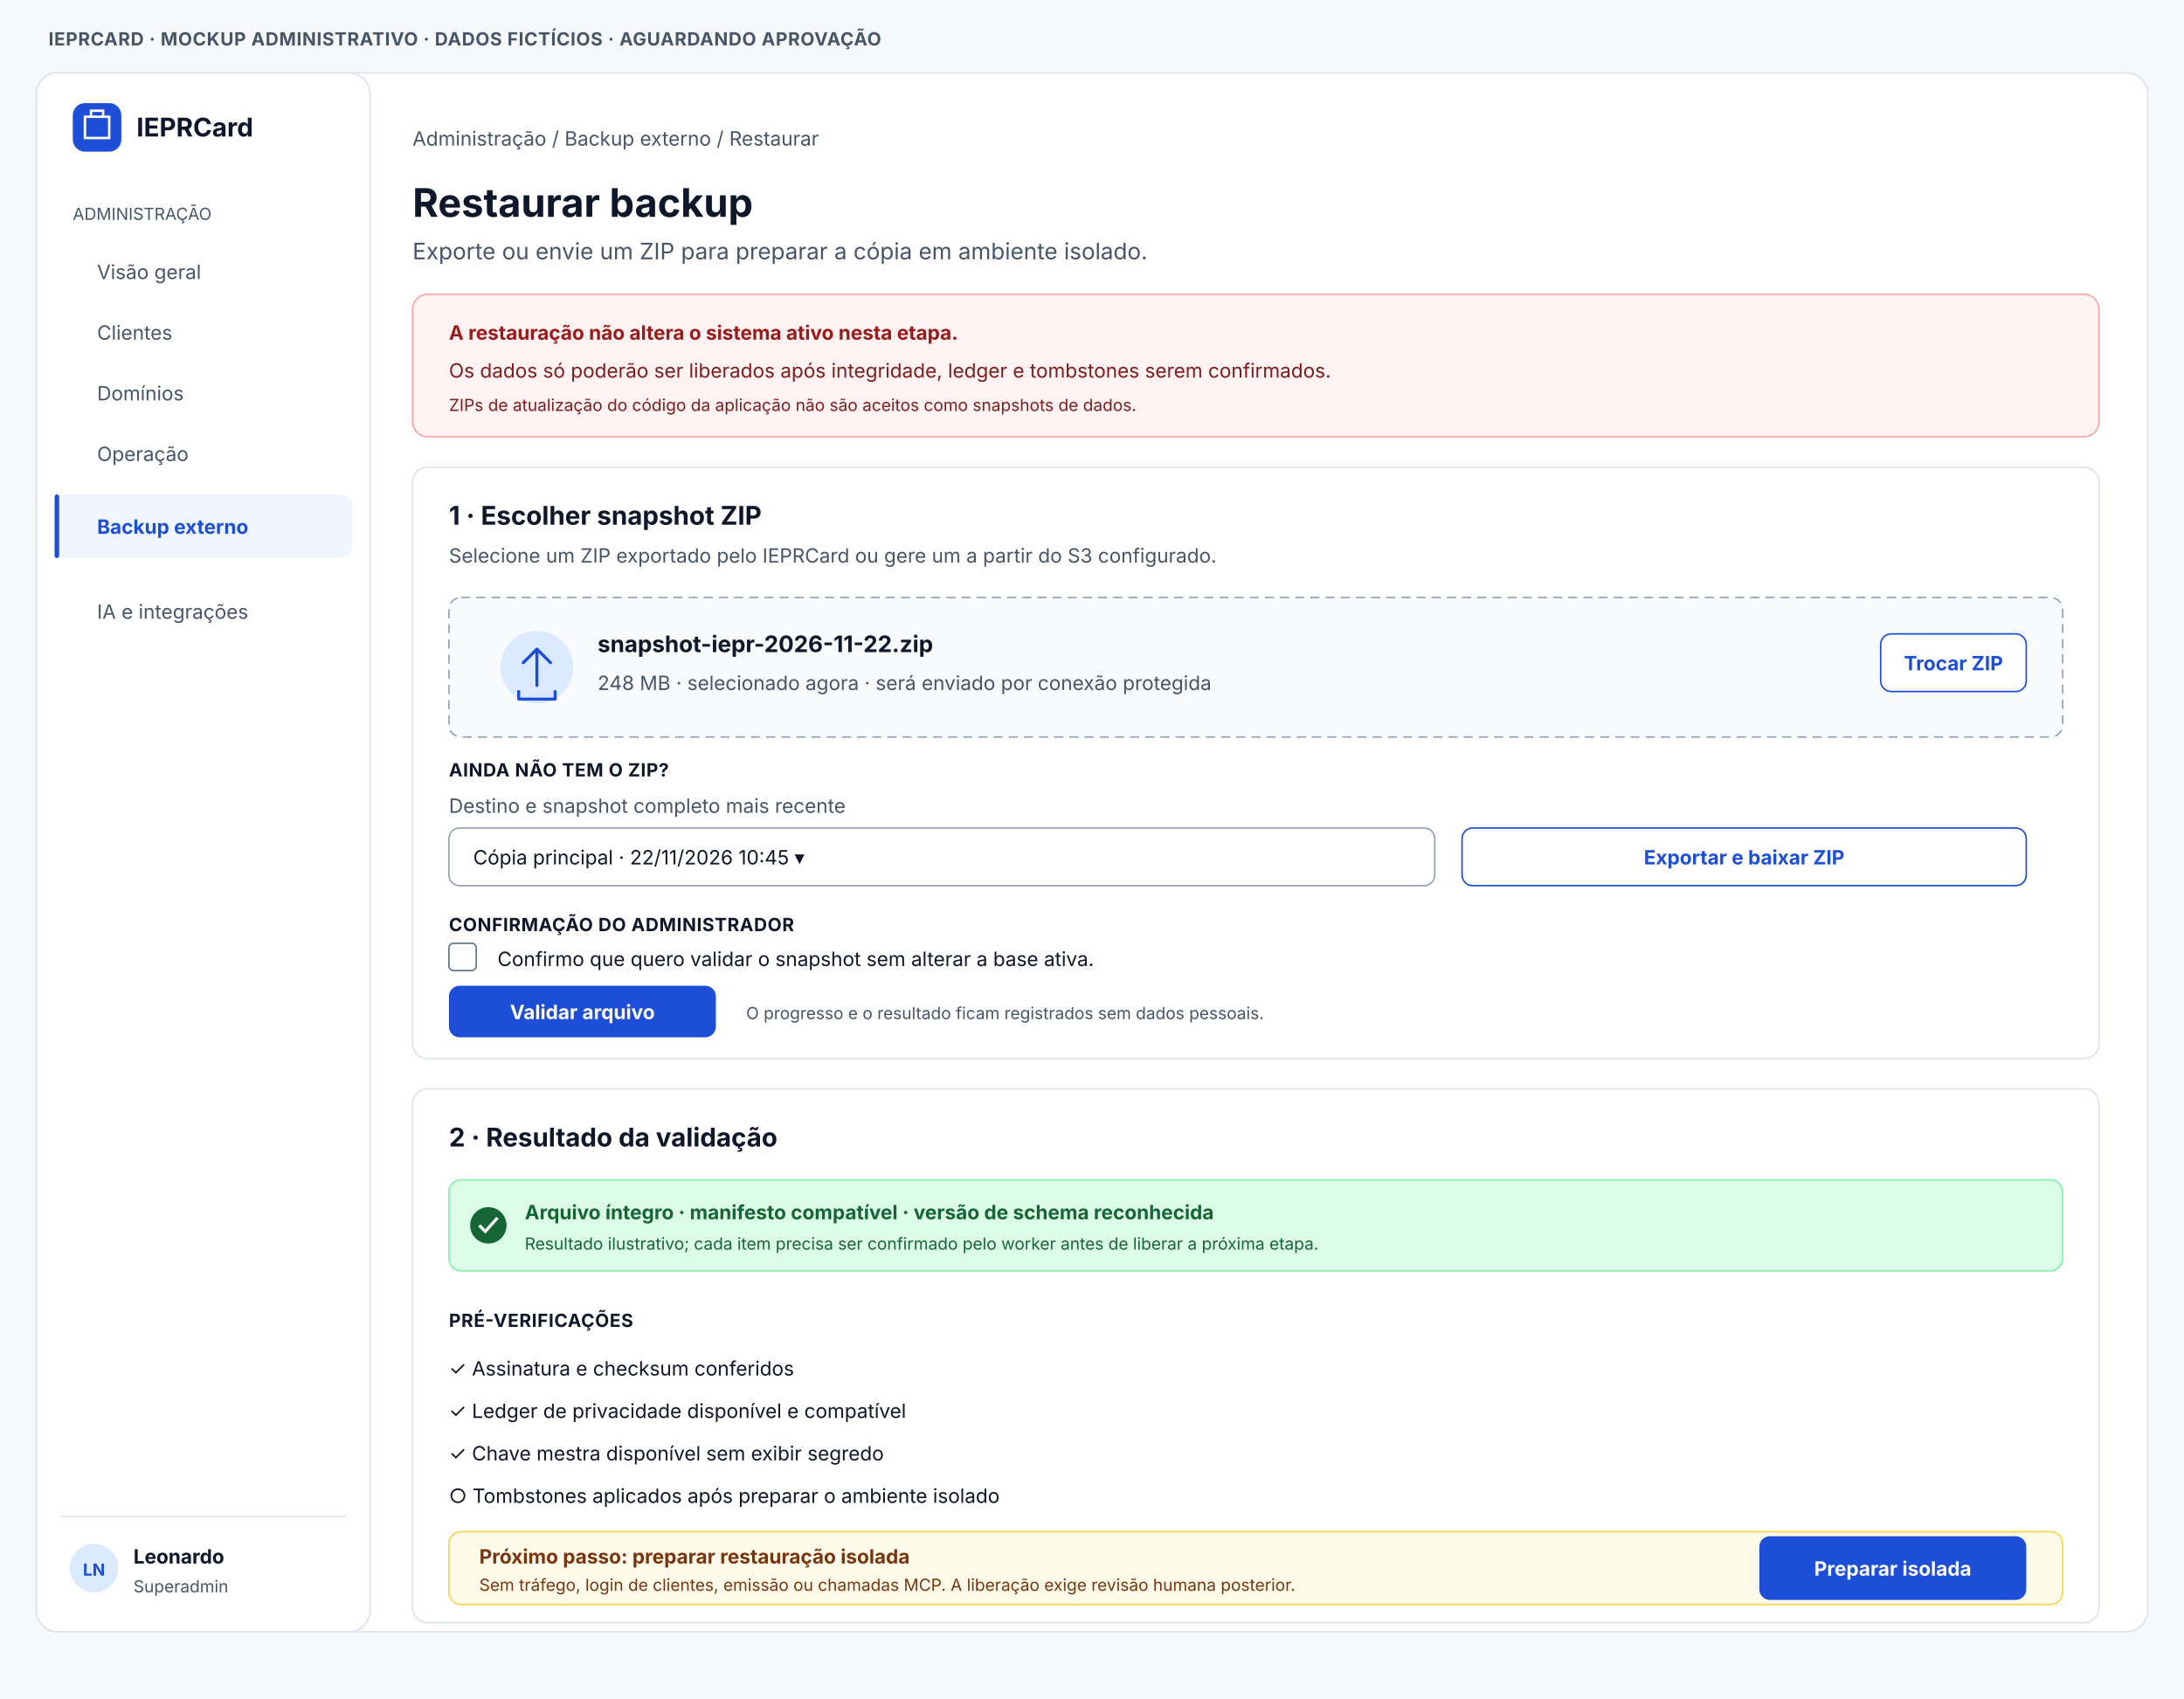
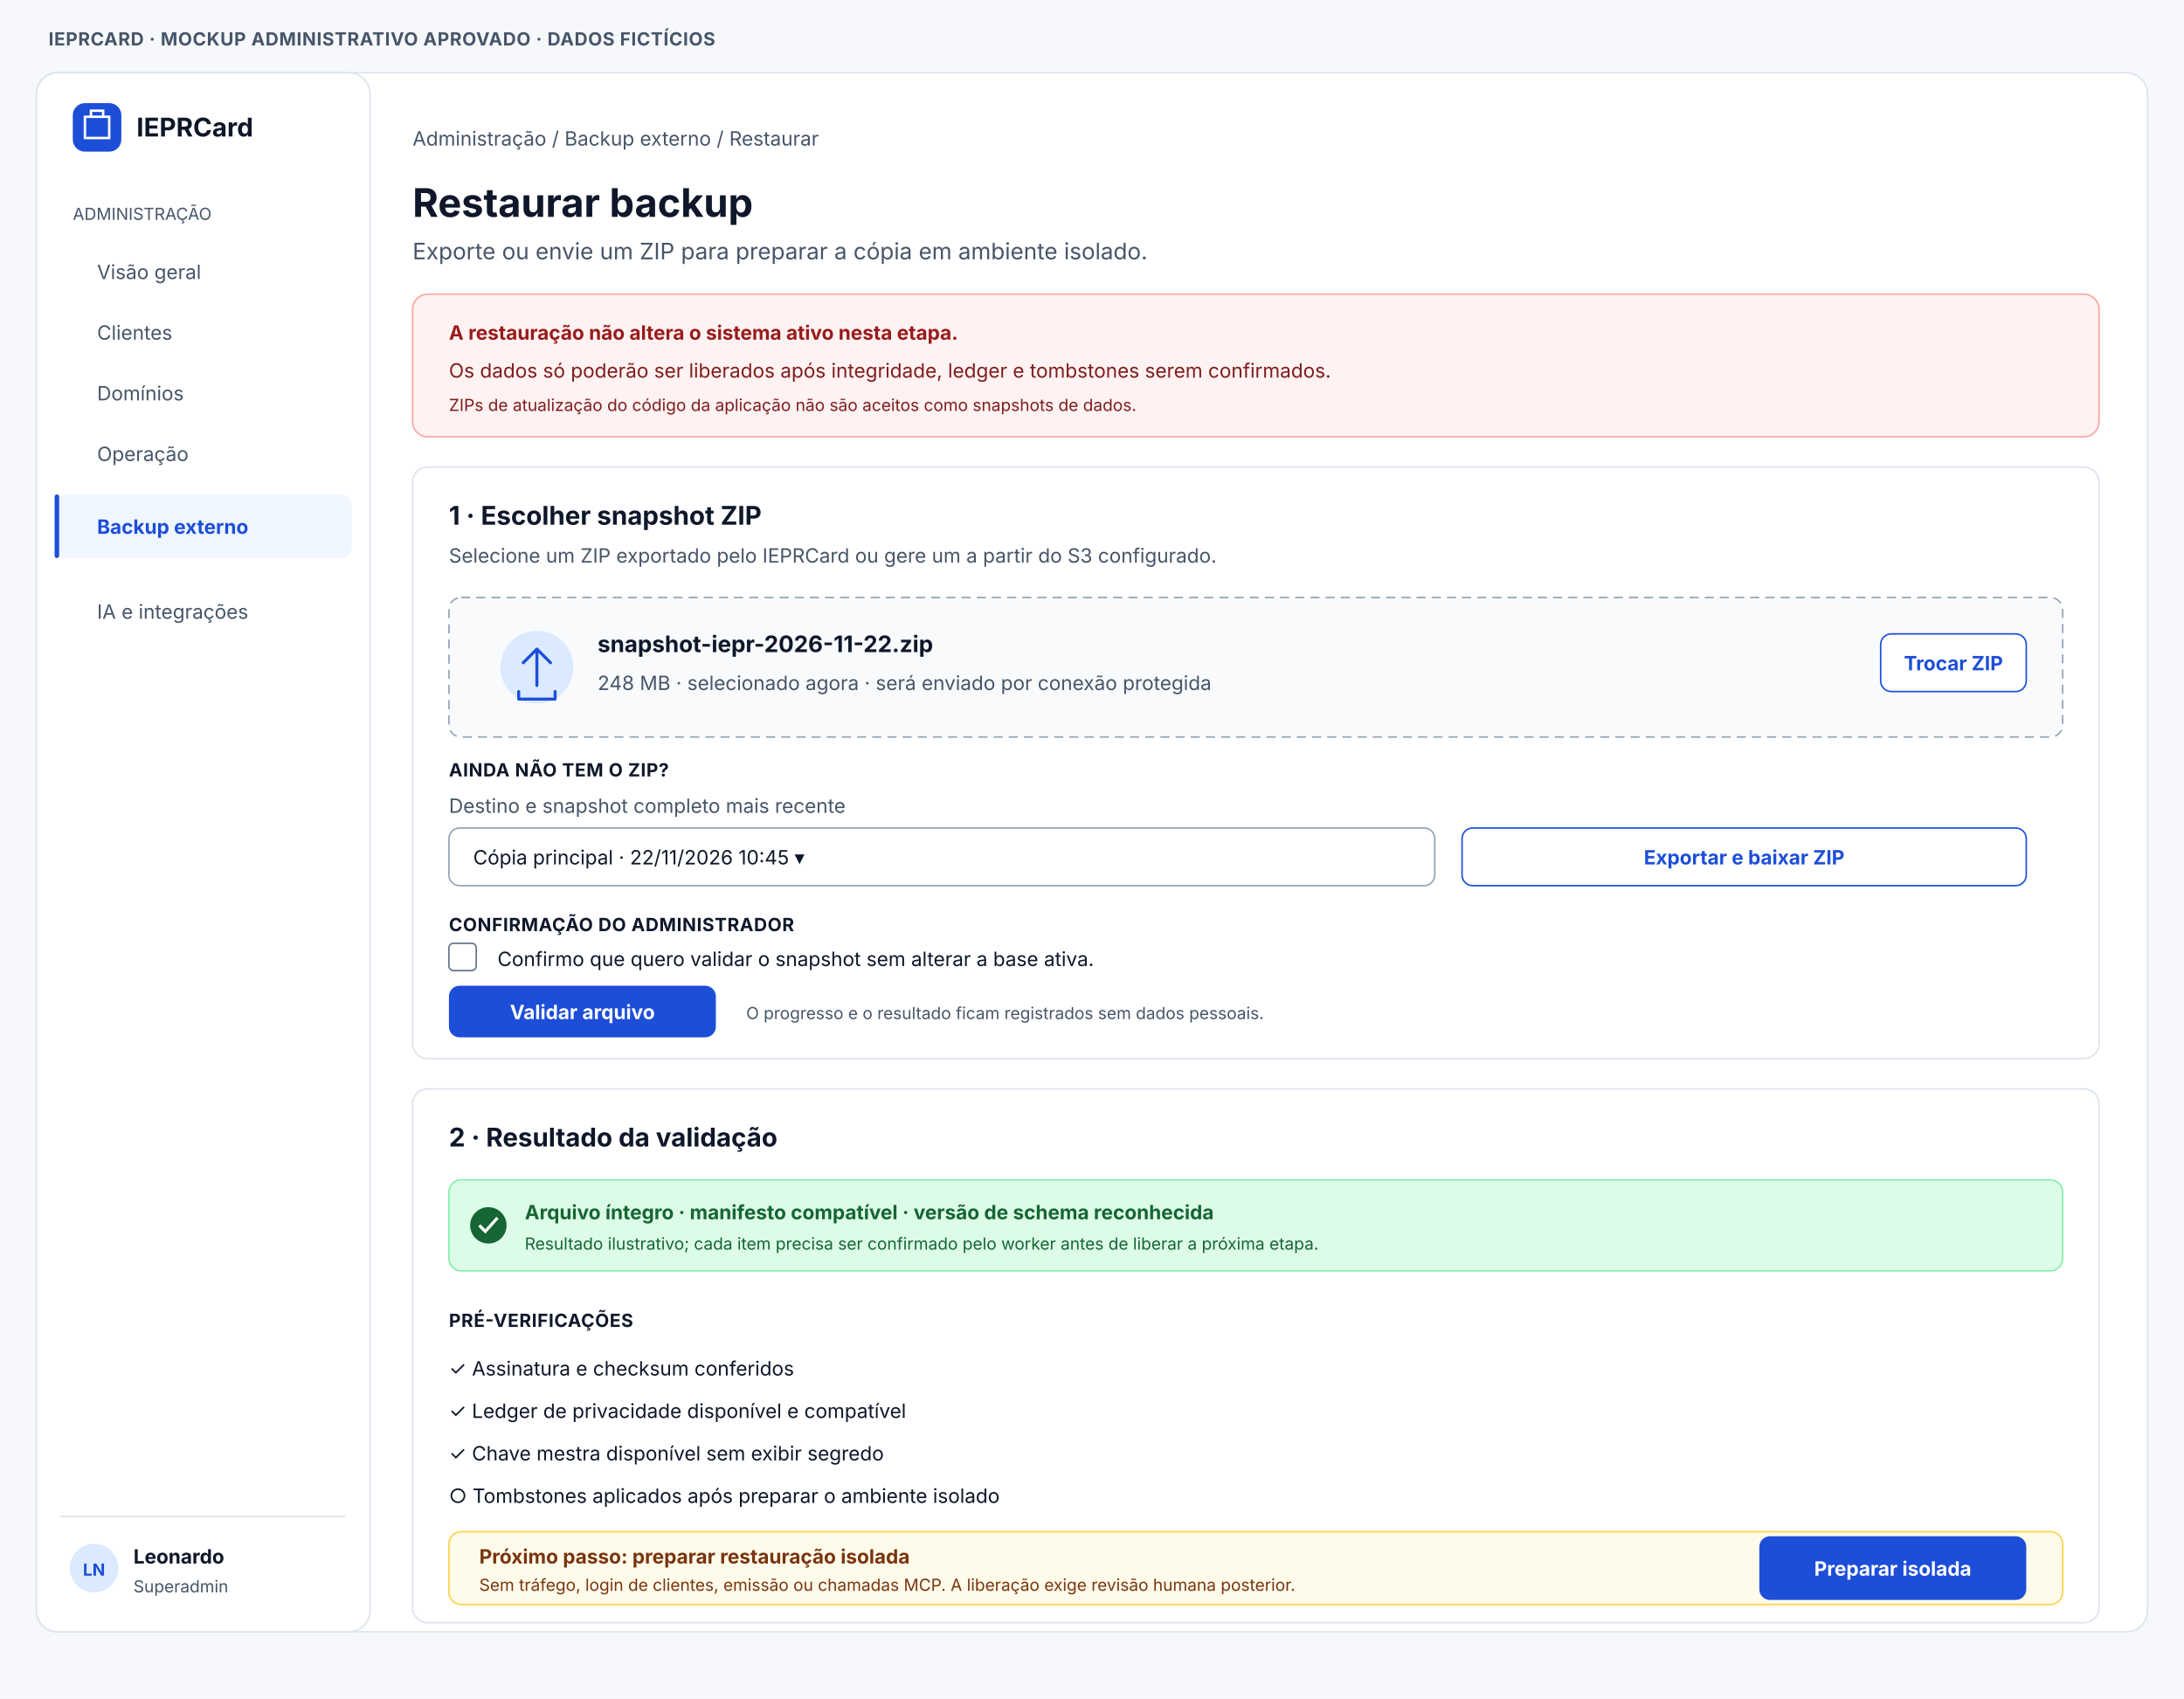
<svg xmlns="http://www.w3.org/2000/svg" width="1440" height="1120" viewBox="0 0 1440 1120" role="img" aria-labelledby="title description">
  <defs>
    <style>
      text { font-family: Inter, system-ui, "Segoe UI", sans-serif; }
      .muted { fill: #475569; }
      .small { font-size: 13px; }
      .tiny { font-size: 11px; }
      .body { font-size: 15px; }
      .label { font-size: 12px; font-weight: 700; letter-spacing: .35px; }
      .title { font-size: 26px; font-weight: 700; fill: #0F172A; }
      .panel { fill: #FFFFFF; stroke: #DCE3EC; }
      .field { fill: #FFFFFF; stroke: #94A3B8; }
      .separator { stroke: #DCE3EC; }
    </style>
  </defs>
  <rect width="1440" height="1120" fill="#F6F8FB" />
-   <text x="32" y="30" class="label muted">IEPRCARD · MOCKUP ADMINISTRATIVO · DADOS FICTÍCIOS · AGUARDANDO APROVAÇÃO</text>
+   <text x="32" y="30" class="label muted">IEPRCARD · MOCKUP ADMINISTRATIVO APROVADO · DADOS FICTÍCIOS</text>
  <rect x="24" y="48" width="1392" height="1028" rx="14" class="panel" />
  <rect x="24" y="48" width="220" height="1028" rx="14" fill="#FFFFFF" stroke="#DCE3EC" />
  <rect x="48" y="68" width="32" height="32" rx="8" fill="#1D4ED8" />
  <path d="M56 77h16v14H56zM60 73h8v4h-8z" fill="none" stroke="#FFFFFF" stroke-width="1.6" />
  <text x="90" y="90" font-size="17" font-weight="700" fill="#0F172A">IEPRCard</text>
  <text x="48" y="145" class="tiny muted">ADMINISTRAÇÃO</text>
  <text x="64" y="184" class="small muted">Visão geral</text>
  <text x="64" y="224" class="small muted">Clientes</text>
  <text x="64" y="264" class="small muted">Domínios</text>
  <text x="64" y="304" class="small muted">Operação</text>
  <rect x="36" y="326" width="196" height="42" rx="7" fill="#EFF6FF" />
  <rect x="36" y="326" width="3" height="42" rx="1.5" fill="#1D4ED8" />
  <text x="64" y="352" class="small" font-weight="700" fill="#1D4ED8">Backup externo</text>
  <text x="64" y="408" class="small muted">IA e integrações</text>
  <path d="M40 1000h188" class="separator" />
  <circle cx="62" cy="1034" r="16" fill="#DBEAFE" />
  <text x="62" y="1039" text-anchor="middle" class="tiny" font-weight="700" fill="#1D4ED8">LN</text>
  <text x="88" y="1031" class="small" font-weight="700" fill="#0F172A">Leonardo</text>
  <text x="88" y="1050" class="tiny muted">Superadmin</text>
  <text x="272" y="96" class="small muted">Administração  /  Backup externo  /  Restaurar</text>
  <text x="272" y="143" class="title">Restaurar backup</text>
  <text x="272" y="171" class="body muted">Exporte ou envie um ZIP para preparar a cópia em ambiente isolado.</text>
  <rect x="272" y="194" width="1112" height="94" rx="10" fill="#FEF2F2" stroke="#FCA5A5" />
  <text x="296" y="224" class="small" font-weight="700" fill="#991B1B">A restauração não altera o sistema ativo nesta etapa.</text>
  <text x="296" y="249" class="small" fill="#7F1D1D">Os dados só poderão ser liberados após integridade, ledger e tombstones serem confirmados.</text>
  <text x="296" y="271" class="tiny" fill="#7F1D1D">ZIPs de atualização do código da aplicação não são aceitos como snapshots de dados.</text>
  <rect x="272" y="308" width="1112" height="390" rx="10" class="panel" />
  <text x="296" y="346" font-size="17" font-weight="700" fill="#0F172A">1 · Escolher snapshot ZIP</text>
  <text x="296" y="371" class="small muted">Selecione um ZIP exportado pelo IEPRCard ou gere um a partir do S3 configurado.</text>
  <rect x="296" y="394" width="1064" height="92" rx="8" fill="#F8FAFC" stroke="#94A3B8" stroke-dasharray="6 4" />
  <circle cx="354" cy="440" r="24" fill="#DBEAFE" />
  <path d="M354 452v-24m0 0-9 9m9-9 9 9M342 456v5h24v-5" fill="none" stroke="#1D4ED8" stroke-width="2" stroke-linecap="round" stroke-linejoin="round" />
  <text x="394" y="430" class="body" font-weight="700" fill="#0F172A">snapshot-iepr-2026-11-22.zip</text>
  <text x="394" y="455" class="small muted">248 MB · selecionado agora · será enviado por conexão protegida</text>
  <rect x="1240" y="418" width="96" height="38" rx="7" fill="#FFFFFF" stroke="#1D4ED8" />
  <text x="1288" y="442" text-anchor="middle" class="small" font-weight="700" fill="#1D4ED8">Trocar ZIP</text>
  <text x="296" y="512" class="label" fill="#0F172A">AINDA NÃO TEM O ZIP?</text>
  <text x="296" y="536" class="small muted">Destino e snapshot completo mais recente</text>
  <rect x="296" y="546" width="650" height="38" rx="7" class="field" />
  <text x="312" y="570" class="small" fill="#0F172A">Cópia principal · 22/11/2026 10:45 ▾</text>
  <rect x="964" y="546" width="372" height="38" rx="7" fill="#FFFFFF" stroke="#1D4ED8" />
  <text x="1150" y="570" text-anchor="middle" class="small" font-weight="700" fill="#1D4ED8">Exportar e baixar ZIP</text>
  <text x="296" y="614" class="label" fill="#0F172A">CONFIRMAÇÃO DO ADMINISTRADOR</text>
  <rect x="296" y="622" width="18" height="18" rx="3" fill="#FFFFFF" stroke="#64748B" />
  <text x="328" y="637" class="small" fill="#0F172A">Confirmo que quero validar o snapshot sem alterar a base ativa.</text>
  <rect x="296" y="650" width="176" height="34" rx="7" fill="#1D4ED8" />
  <text x="384" y="672" text-anchor="middle" class="small" font-weight="700" fill="#FFFFFF">Validar arquivo</text>
  <text x="492" y="672" class="tiny muted">O progresso e o resultado ficam registrados sem dados pessoais.</text>
  <rect x="272" y="718" width="1112" height="352" rx="10" class="panel" />
  <text x="296" y="756" font-size="17" font-weight="700" fill="#0F172A">2 · Resultado da validação</text>
  <rect x="296" y="778" width="1064" height="60" rx="8" fill="#DCFCE7" stroke="#86EFAC" />
  <circle cx="322" cy="808" r="12" fill="#166534" />
  <path d="m316 808 4 4 8-9" fill="none" stroke="#FFFFFF" stroke-width="2" />
  <text x="346" y="804" class="small" font-weight="700" fill="#166534">Arquivo íntegro · manifesto compatível · versão de schema reconhecida</text>
  <text x="346" y="824" class="tiny" fill="#166534">Resultado ilustrativo; cada item precisa ser confirmado pelo worker antes de liberar a próxima etapa.</text>
  <text x="296" y="875" class="label" fill="#0F172A">PRÉ-VERIFICAÇÕES</text>
  <text x="296" y="907" class="small" fill="#0F172A">✓ Assinatura e checksum conferidos</text>
  <text x="296" y="935" class="small" fill="#0F172A">✓ Ledger de privacidade disponível e compatível</text>
  <text x="296" y="963" class="small" fill="#0F172A">✓ Chave mestra disponível sem exibir segredo</text>
  <text x="296" y="991" class="small" fill="#0F172A">○ Tombstones aplicados após preparar o ambiente isolado</text>
  <rect x="296" y="1010" width="1064" height="48" rx="8" fill="#FFFBEB" stroke="#FCD34D" />
  <text x="316" y="1031" class="small" font-weight="700" fill="#78350F">Próximo passo: preparar restauração isolada</text>
  <text x="316" y="1049" class="tiny" fill="#78350F">Sem tráfego, login de clientes, emissão ou chamadas MCP. A liberação exige revisão humana posterior.</text>
  <rect x="1160" y="1013" width="176" height="42" rx="7" fill="#1D4ED8" />
  <text x="1248" y="1039" text-anchor="middle" class="small" font-weight="700" fill="#FFFFFF">Preparar isolada</text>
</svg>
